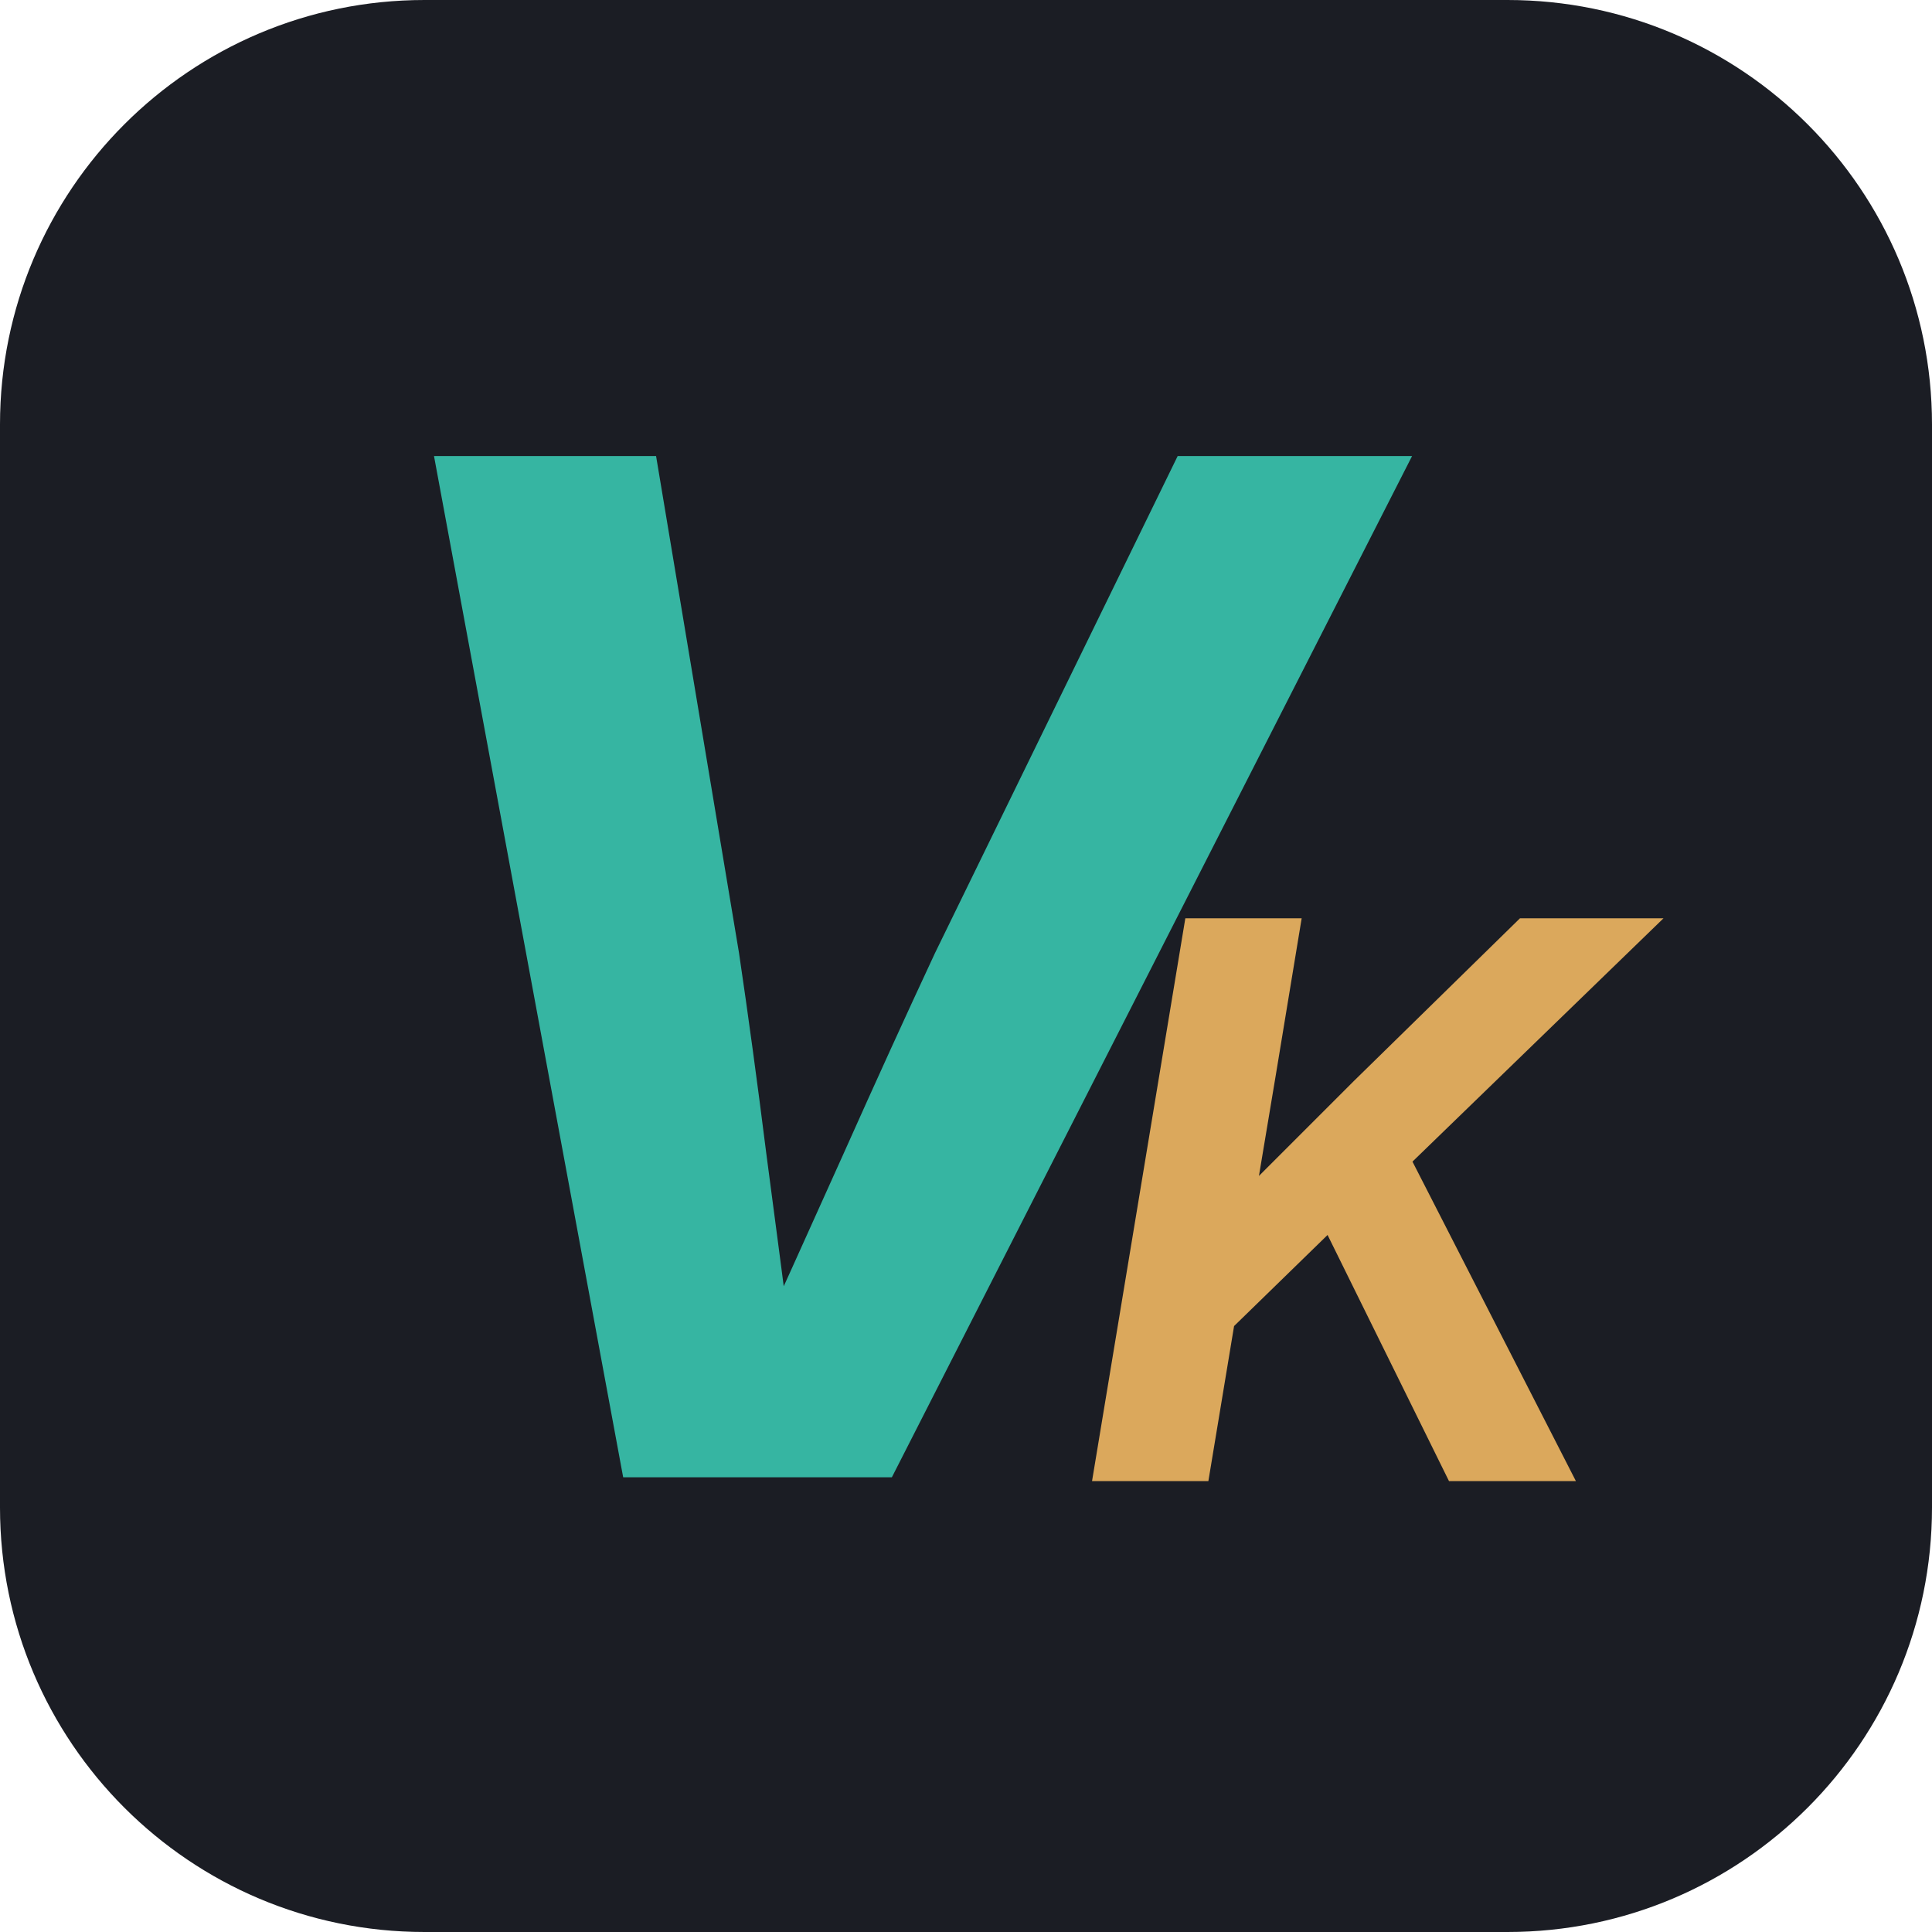
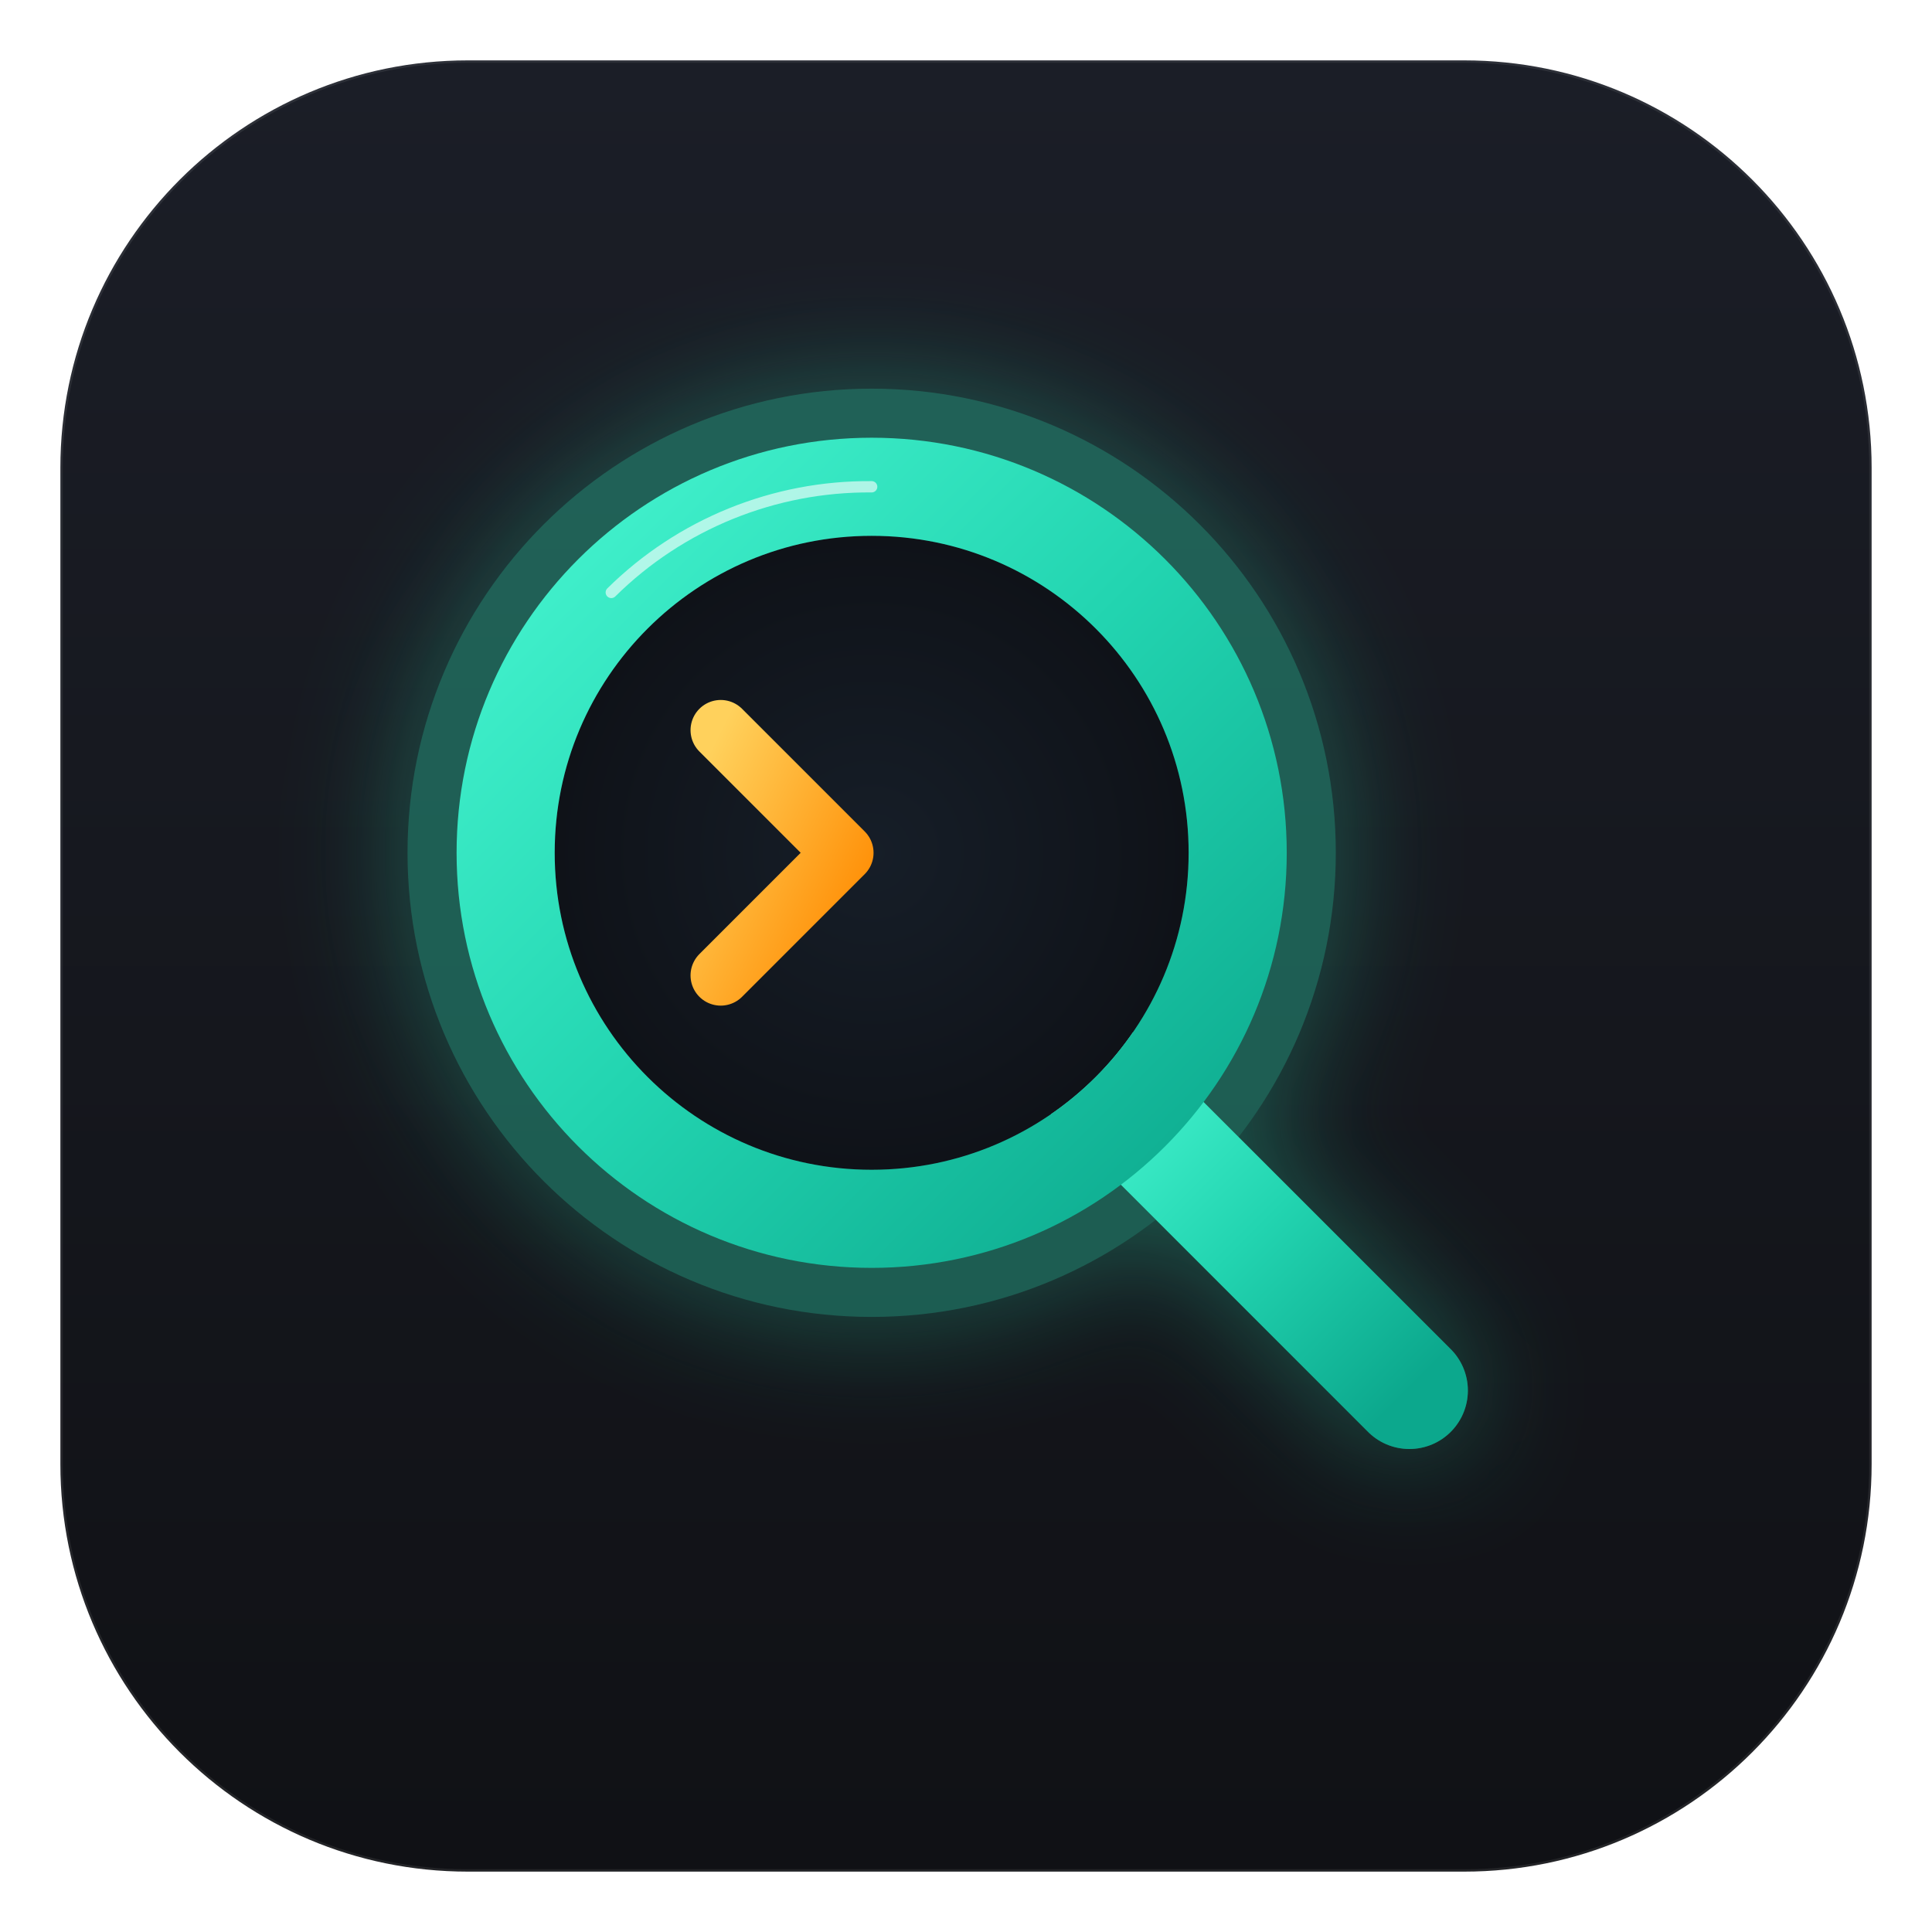
- <svg xmlns="http://www.w3.org/2000/svg" width="1024" height="1024">
-   <rect fill="#1B1D24" width="1024" height="1024" rx="225" ry="225" />
-   <path fill="#36B5A2" transform="matrix(1 0 0 1 169 62)" d="M161.297 721L61.031 179.711L178.734 179.711L222.691 443.09Q229.957 492.133 237.223 549.894Q244.852 607.293 253.57 675.227L221.238 675.227Q252.117 607.293 277.91 549.894Q303.703 492.133 326.59 443.09L455.191 179.711L579.434 179.711L303.703 721L161.297 721Z" />
-   <path fill="#DBA85C" transform="matrix(1 0 0 1 574 388)" d="M59.658 334.739L70.269 258.465Q82.481 246.053 94.692 233.841Q106.904 221.629 119.116 209.417Q131.328 197.205 143.74 184.793L231.626 98.709L307.7 98.709L157.754 244.051L152.749 244.051L59.658 334.739M4.805 397L54.253 98.709L115.913 98.709L102.3 181.19L89.688 256.663L84.883 285.892L66.465 397L4.805 397M193.989 397L127.324 261.868L168.164 215.023L261.255 397L193.989 397Z" />
+ <svg xmlns="http://www.w3.org/2000/svg" viewBox="0 0 1024 1024" width="1024" height="1024">
+   <defs>
+     <linearGradient id="voke-bg" x1="50%" y1="0%" x2="50%" y2="100%">
+       <stop offset="0%" stop-color="#1B1E27" />
+       <stop offset="100%" stop-color="#101115" />
+     </linearGradient>
+     <linearGradient id="voke-cyan" x1="0%" y1="0%" x2="100%" y2="100%">
+       <stop offset="0%" stop-color="#46F5D0" />
+       <stop offset="50%" stop-color="#22D4B0" />
+       <stop offset="100%" stop-color="#0CA88D" />
+     </linearGradient>
+     <linearGradient id="voke-amber" x1="0%" y1="0%" x2="100%" y2="100%">
+       <stop offset="0%" stop-color="#FFD15C" />
+       <stop offset="100%" stop-color="#FF8A00" />
+     </linearGradient>
+     <radialGradient id="lens-glass" cx="50%" cy="50%" r="50%">
+       <stop offset="0%" stop-color="#161E28" />
+       <stop offset="100%" stop-color="#0F1218" />
+     </radialGradient>
+     <filter id="voke-glow" x="-20%" y="-20%" width="140%" height="140%">
+       <feGaussianBlur stdDeviation="32" result="blur" />
+       <feComposite in="SourceGraphic" in2="blur" operator="over" />
+     </filter>
+   </defs>
+   <rect x="32" y="32" width="960" height="960" rx="216" ry="216" fill="url(#voke-bg)" stroke="rgba(255, 255, 255, 0.08)" stroke-width="2.5" />
+   <g opacity="0.35" filter="url(#voke-glow)">
+     <circle cx="462" cy="452" r="220" fill="none" stroke="#2DE2B6" stroke-width="52" />
+     <line x1="582" y1="572" x2="747" y2="737" stroke="#2DE2B6" stroke-width="62" stroke-linecap="round" />
+   </g>
+   <line x1="582" y1="572" x2="747" y2="737" stroke="url(#voke-cyan)" stroke-width="62" stroke-linecap="round" />
+   <circle cx="462" cy="452" r="168" fill="url(#lens-glass)" />
+   <circle cx="462" cy="452" r="194" fill="none" stroke="url(#voke-cyan)" stroke-width="52" />
+   <path d="M 324 314 A 194 194 0 0 1 462 258" fill="none" stroke="rgba(255, 255, 255, 0.6)" stroke-width="6" stroke-linecap="round" />
+   <polyline points="382,387 447,452 382,517" fill="none" stroke="url(#voke-amber)" stroke-width="32" stroke-linecap="round" stroke-linejoin="round" />
+   <line x1="482" y1="514" x2="554" y2="514" stroke="url(#voke-amber)" stroke-width="30" stroke-linecap="round" />
</svg>
